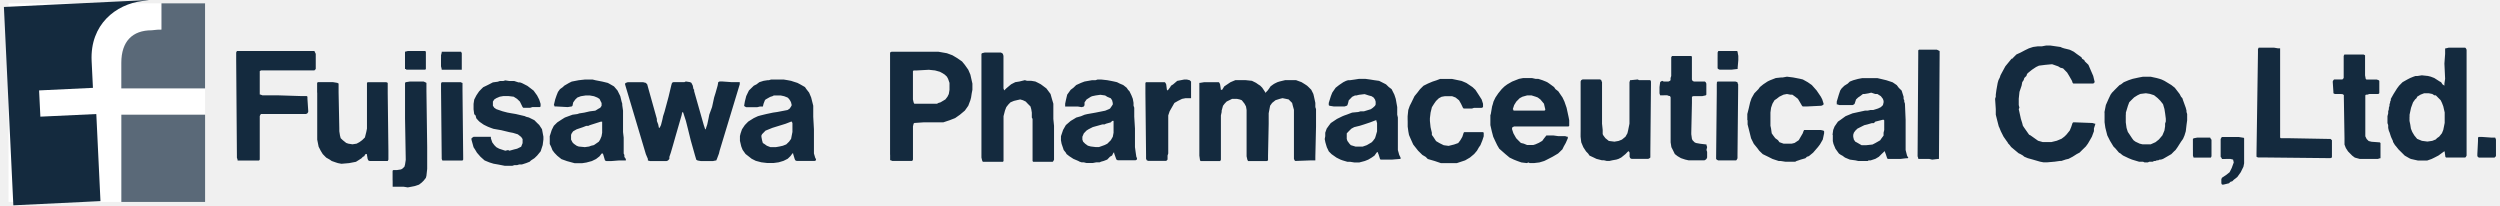
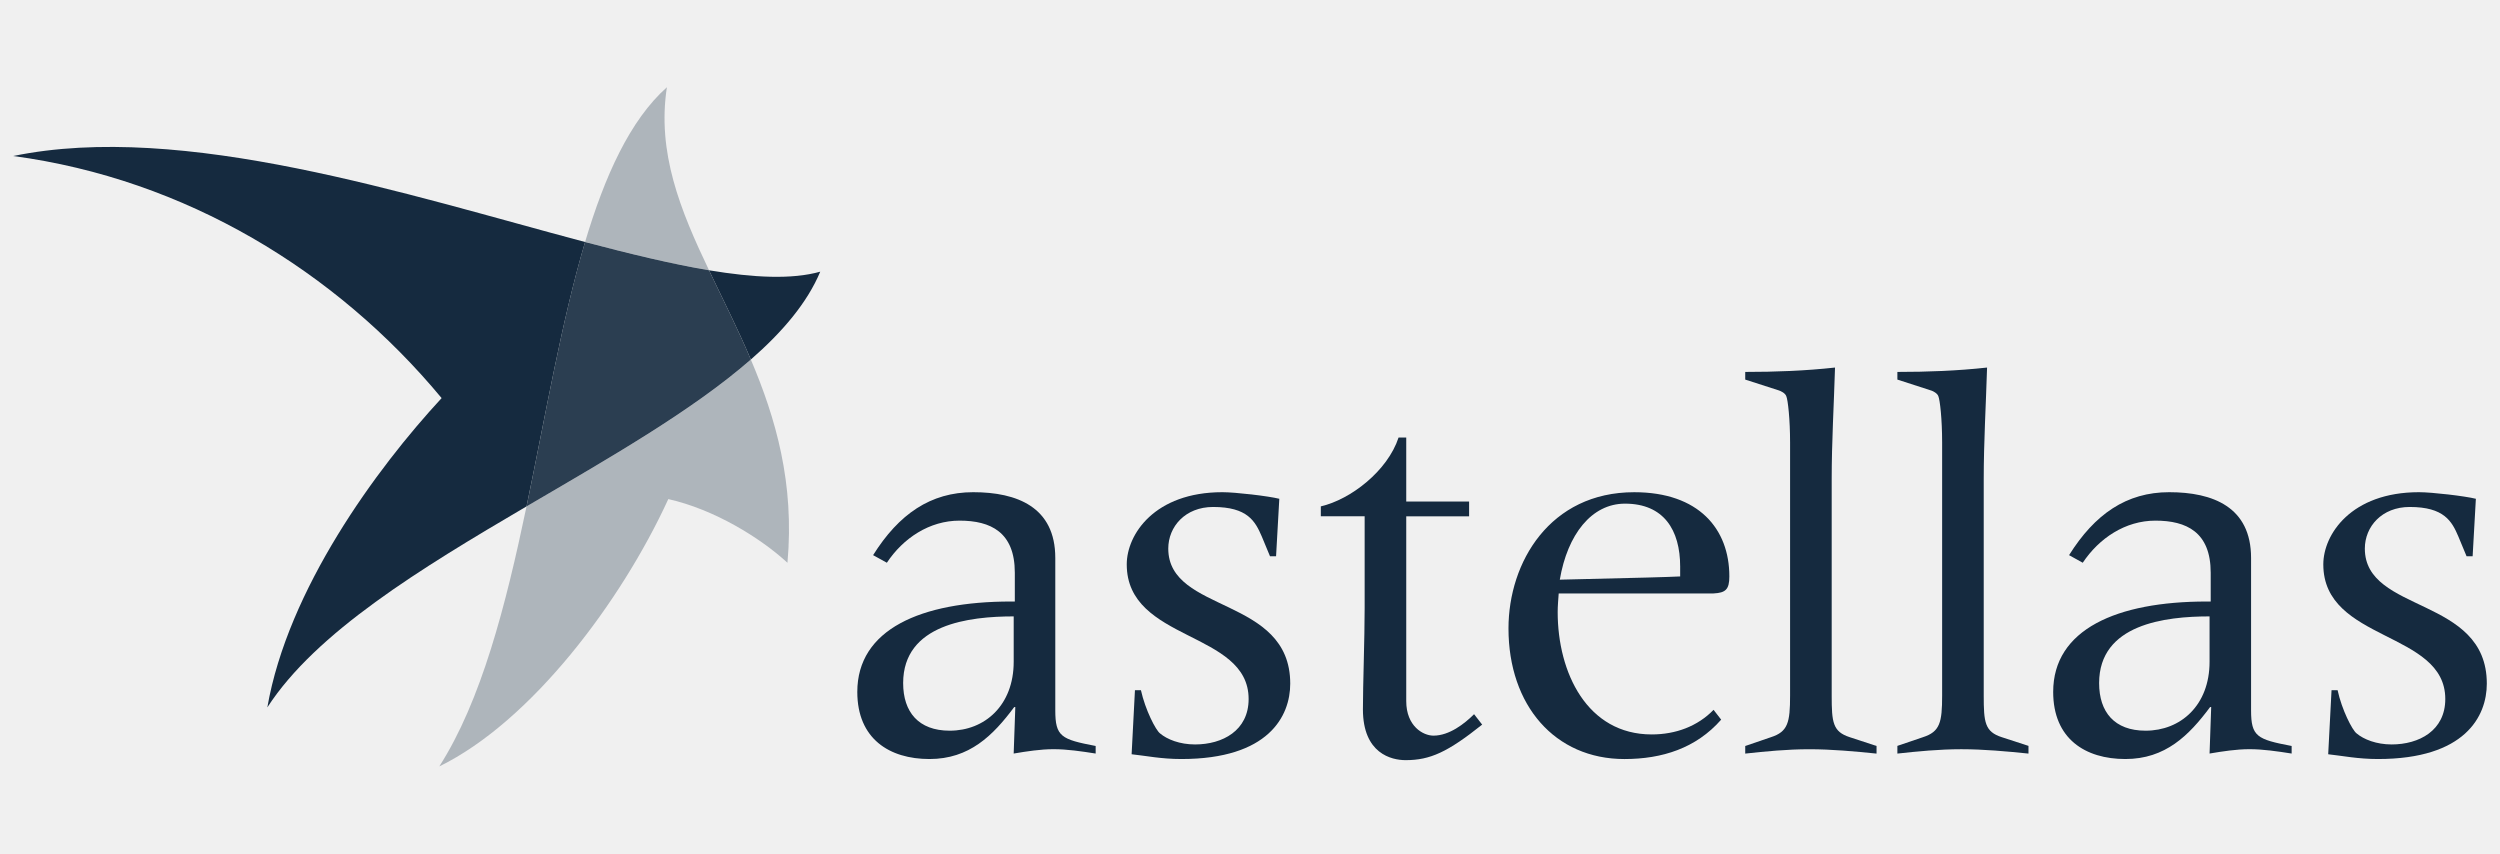
- <svg xmlns="http://www.w3.org/2000/svg" version="1.1" id="Layer_1" x="0px" y="0px" width="80px" height="6.57px" viewBox="0 36.716 80 6.57" enable-background="new 0 36.716 80 6.57" xml:space="preserve">
+ <svg xmlns="http://www.w3.org/2000/svg" version="1.1" id="Layer_1" x="0px" y="0px" width="147.32px" height="50.304px" viewBox="21.59 -36.982 147.32 50.304" enable-background="new 21.59 -36.982 147.32 50.304" xml:space="preserve">
  <g>
-     <path fill="#142A3E" d="M7.558,38.396l0.023-0.047h0.043H7.78h2.103h0.024h0.154l0.022,0.047l0.021,0.043v0.42v0.066l-0.021,0.021   l-0.022,0.022H9.818H8.511H8.355l-0.043,0.024v0.043v0.022v0.598v0.022v0.065h0.022L8.4,39.767h0.508l0.754,0.024h0.11h0.045l0,0   l0.021,0.019v0.069l0.025,0.376v0.043l-0.025,0.043l-0.042,0.022H9.751H8.467H8.422H8.355l-0.021,0.021l-0.022,0.047v1.24v0.152   L8.29,41.852H8.158H7.979H7.647H7.603v-0.024L7.581,41.76v-0.064l-0.023-3.033V38.396L7.558,38.396L7.558,38.396z M10.148,39.679   v-0.29v-0.022l0.025-0.022h0.285h0.093h0.108l0.132,0.022l0.044,0.022v0.178v0.112l0.023,1.153v0.021v0.063l0.021,0.134   l0.023,0.088l0.067,0.064l0.11,0.088l0.067,0.023l0.132,0.021l0.134-0.021l0.087-0.047l0.089-0.064l0.089-0.087l0.045-0.179   l0.021-0.107v-0.355v-0.068v-0.486v-0.377V39.5v-0.11v-0.022l0.022-0.022h0.087h0.4h0.109l0.046,0.022v0.047v0.065v0.065v0.156   l0.022,1.838v0.264v0.022l-0.022,0.044h-0.135h-0.441l-0.045-0.02l-0.022-0.049l-0.022-0.13v-0.024h-0.021H11.7l-0.022,0.024   l-0.022,0.044l-0.044,0.02l-0.044,0.047L11.5,41.825l-0.11,0.069l-0.11,0.021l-0.11,0.021l-0.245,0.021l-0.109-0.021l-0.067-0.021   l-0.134-0.047l-0.063-0.044l-0.114-0.065l-0.11-0.112l-0.065-0.106l-0.067-0.131l-0.045-0.226v-0.108v-1.373V39.68L10.148,39.679   L10.148,39.679z M12.563,42.492v-0.225V42.18l0.021-0.021l0,0h0.112l0,0l0.134-0.021l0.042-0.021l0.069-0.065l0.02-0.069   l0.023-0.153l-0.023-1.33V39.77v-0.38v-0.022l0.023-0.022l0.132-0.021h0.021h0.378h0.042l0.047,0.021l0.042,0.022v0.069v0.199   l0.024,1.792v0.512v0.179l-0.024,0.221l-0.018,0.066l-0.07,0.09l-0.063,0.062l-0.087,0.067l-0.135,0.045l-0.111,0.022l0,0   l-0.112,0.021l-0.131-0.021H12.61h-0.045v-0.022v-0.065v-0.11L12.563,42.492L12.563,42.492z M13.048,38.349h0.047h0.399h0.09h0.021   l0.023,0.021v0.047v0.177v0.265v0.044v0.022l-0.023,0.021h-0.598l-0.022-0.021H12.96v-0.088v-0.398v-0.043v-0.025L13.048,38.349   L13.048,38.349L13.048,38.349z M14.135,41.803l-0.022-2.214V39.39l0.022-0.044l0,0h0.02h0.089h0.378h0.132l0.023,0.022H14.8v0.112   v0.065v0.065l0,0l0.022,2.149v0.065L14.8,41.852h-0.021h-0.576h-0.047L14.135,41.803L14.135,41.803L14.135,41.803z M14.113,38.548   v-0.065l0.022-0.087v-0.025h0.045h0.507h0.022h0.045l0.023,0.047v0.041v0.246v0.044v0.068v0.109v0.021h-0.023h-0.6h-0.02v-0.021   l-0.022-0.088v-0.243L14.113,38.548L14.113,38.548L14.113,38.548z M15.154,41.094h0.088h0.221h0.044h0.176h0.025v0.047l0.044,0.131   l0.067,0.09l0.065,0.065l0.09,0.048l0.196,0.064l0.089-0.021l0.044,0.021l0.155-0.043l0.088-0.021l0.131-0.064l0.046-0.115V41.23   v-0.064l-0.046-0.068l-0.107-0.084l-0.156-0.047l-0.111-0.021l-0.264-0.064l-0.245-0.043l-0.066-0.023l-0.112-0.043l-0.134-0.065   l-0.131-0.091l-0.045-0.043L15.241,40.5l-0.021-0.087l-0.045-0.043l-0.021-0.156V40.04l0.021-0.137l0.067-0.131l0.043-0.065   l0.045-0.066l0.065-0.068l0.067-0.066l0.09-0.043l0.087-0.043l0.133-0.069l0.156-0.021l0.065-0.022h0.109l0.067-0.021l0.133,0.021   h0.155l0.132,0.043h0.047l0.065,0.022l0.176,0.09l0.114,0.087l0.085,0.065l0.112,0.156l0.067,0.131l0.044,0.137v0.06v0.022   l-0.025,0.021h-0.175h-0.065l-0.068,0.022h-0.22l-0.023-0.022l-0.087-0.177l-0.091-0.087l-0.109-0.069l-0.157-0.019h-0.177   l-0.109,0.019l-0.11,0.047l-0.065,0.041l-0.045,0.068v0.069V40.1l0.045,0.065l0.065,0.044l0.198,0.068l0.157,0.041l0.132,0.024   l0.133,0.022l0.29,0.068l0.043,0.021l0.087,0.022l0.177,0.087l0.089,0.09l0.067,0.064l0.088,0.135l0.045,0.239v0.091l-0.023,0.178   l-0.021,0.064l-0.044,0.135l-0.111,0.135l-0.089,0.086l-0.108,0.07l-0.045,0.043l-0.11,0.043l-0.134,0.043h-0.087L16.549,42h-0.088   l-0.065,0.021H16.15l-0.221-0.043l-0.134-0.023l-0.132-0.041l-0.156-0.064l-0.131-0.117l-0.114-0.131l-0.063-0.105l-0.045-0.069   l-0.067-0.241v-0.043l0.024-0.021L15.154,41.094L15.154,41.094L15.154,41.094z M17.591,41.074l0.021-0.064l0.043-0.134l0.067-0.134   l0.11-0.109l0.133-0.087l0.11-0.069l0.245-0.09l0.154-0.021l0.066-0.022l0.156-0.024l0.178-0.041l0.177-0.022l0.112-0.069   l0.043-0.021l0.045-0.065v-0.09l-0.023-0.043l-0.043-0.087l-0.07-0.044l-0.107-0.043l-0.134-0.024H18.74l-0.154,0.024l-0.112,0.043   l-0.065,0.063l-0.067,0.093L18.32,40.1l-0.023,0.022l-0.131,0.021l-0.378-0.021h-0.044V40.1l-0.021-0.021l0.043-0.181l0.045-0.131   l0.044-0.109l0.065-0.09l0.092-0.066l0.043-0.043l0.155-0.09l0.087-0.043l0.222-0.043l0.199-0.022h0.246l0.087,0.022l0.221,0.043   l0.177,0.043l0.042,0.022l0.157,0.09l0.112,0.131l0.089,0.18l0.042,0.175l0.021,0.069v0.043l0.025,0.177v0.087v0.066l0,0v0.155   v0.199v0.178l0.021,0.178v0.511l0.022,0.044v0.044v0.019l0.047,0.068v0.021v0.025h-0.025H19.98h-0.177L19.56,41.87h-0.069h-0.087   l-0.044-0.019l-0.046-0.156l-0.021-0.065l0,0h-0.021h-0.02l-0.067,0.088l-0.112,0.087l-0.134,0.065l-0.174,0.047l-0.134,0.021   h-0.244l-0.243-0.066l-0.178-0.064l-0.133-0.107l-0.089-0.092l-0.065-0.086l-0.043-0.109l-0.044-0.09v-0.156L17.591,41.074   L17.591,41.074L17.591,41.074z M18.274,41.031v0.152l0.045,0.088l0.045,0.047l0.089,0.062l0.064,0.025l0.199,0.019l0.135-0.019   l0.065-0.025l0.089-0.021l0.156-0.108l0.043-0.067l0.045-0.108l0.02-0.112v-0.178v-0.152v-0.025h-0.02h-0.023l-0.29,0.092   l-0.065,0.021l-0.043,0.021h-0.066l-0.109,0.043l-0.201,0.068l-0.112,0.064l-0.045,0.064L18.274,41.031L18.274,41.031   L18.274,41.031z M20.089,39.346h0.024h0.464l0.089,0.022l0.045,0.047l0.042,0.153l0.267,0.954v0.064l0.043,0.112l0.022,0.108h0.023   l0,0l0.043-0.087l0.045-0.175l0.023-0.112l0.044-0.134l0.132-0.489l0.089-0.374l0.021-0.069l0,0l0.045-0.022h0.065h0.043h0.244   l0.045-0.021l0.134,0.021l0.043,0.022l0.045,0.09l0.021,0.109l0.022,0.021v0.046l0.308,1.084l0.045,0.135h0.023V40.83l0.045-0.135   l0.043-0.202l0.021-0.109l0.089-0.243l0.067-0.309l0.042-0.133l0.069-0.243l0.02-0.112l0.043-0.021h0.089l0.289,0.021h0.246h0.021   v0.022v0.047l-0.067,0.221l-0.577,1.904l0,0l-0.021,0.09l-0.065,0.174l-0.023,0.05h-0.021l-0.087,0.019h-0.377l-0.11-0.019   l-0.043-0.025l-0.045-0.152l-0.132-0.468l-0.087-0.353l-0.068-0.269l-0.087-0.268l-0.023-0.019l0,0l-0.022,0.066v0.021   l-0.199,0.688l-0.088,0.309l-0.065,0.222l-0.045,0.131v0.067l-0.045,0.05L21.33,41.87h-0.42h-0.109l-0.069-0.019v-0.05   l-0.065-0.153l-0.64-2.146l-0.025-0.087V39.39l0.025-0.022l0,0L20.089,39.346L20.089,39.346L20.089,39.346z M23.677,41.074   l0.022-0.09l0.045-0.131l0.09-0.134l0.109-0.112l0.177-0.111l0.132-0.062l0.089-0.025l0.176-0.043l0.221-0.047l0.133-0.019   l0.224-0.043l0.109-0.021l0.067-0.047l0.043-0.065l0.021-0.043l-0.021-0.088l-0.022-0.046l-0.043-0.065l-0.045-0.044l-0.109-0.043   l-0.112-0.024h-0.132h-0.089l-0.045,0.024l-0.065,0.019l-0.045,0.024l-0.11,0.063l-0.021,0.025l-0.043,0.112l-0.021,0.087h-0.025   H24.32l-0.088,0.021h-0.353l-0.044-0.021L23.812,40.1l0.023-0.134l0.044-0.175l0.087-0.18l0.156-0.153l0.087-0.043l0.089-0.069   l0.134-0.043l0.132-0.021h0.043l0.069-0.022h0.132h0.022h0.243l0.132,0.022l0.111,0.021l0.065,0.022l0.136,0.043l0.089,0.047   l0.153,0.087l0.045,0.066l0.088,0.112l0.065,0.155l0.067,0.265v0.178v0.177l0.022,0.398v0.198v0.089v0.088v0.063v0.336l0.045,0.152   l0.02,0.021v0.022v0.024l-0.042,0.02h-0.112h-0.043h-0.156h-0.174h-0.089l-0.047-0.02l-0.02-0.049l-0.047-0.154v-0.02H25.36   l-0.065,0.088l-0.089,0.086l-0.132,0.066l-0.156,0.047l-0.155,0.021h-0.156h-0.021H24.54l-0.176-0.021l-0.179-0.047l-0.131-0.066   l-0.11-0.086l-0.087-0.068l-0.093-0.131l-0.043-0.107l-0.043-0.182v-0.151L23.677,41.074L23.677,41.074z M24.386,41.01   l-0.021,0.043v0.041l0.021,0.111l0.025,0.088l0.042,0.025l0.087,0.062l0.112,0.044h0.131h0.047l0.109-0.019l0.112-0.025   l0.109-0.043l0.09-0.088l0.065-0.09l0.021-0.109l0.022-0.111v-0.155v-0.063v-0.066l-0.022-0.047h-0.021l-0.178,0.069l-0.42,0.13   l-0.221,0.09L24.386,41.01L24.386,41.01L24.386,41.01z M28.482,41.673V38.44v-0.043l0.045-0.025h0.089h0.352h0.843h0.221   l0.268,0.047l0.177,0.065l0.153,0.091l0.156,0.108l0.089,0.109l0.11,0.156l0.067,0.156l0.065,0.287v0.199l-0.022,0.112l-0.02,0.133   l-0.023,0.088L30.985,40.1l-0.046,0.065l-0.064,0.09l-0.156,0.131l-0.155,0.109l-0.177,0.069l-0.199,0.066h-0.132l0,0h-0.29h-0.199   l-0.309,0.021l-0.022,0.021l-0.021,0.087v0.156v0.798v0.108l-0.023,0.044h-0.043H28.55l-0.043-0.02h-0.023v-0.09v-0.087h-0.002   V41.673z M29.214,38.994v0.043v0.842v0.019l0.021,0.093l0.022,0.044h0.021h0.134h0.527h0.047l0.043-0.025l0.067-0.019l0.156-0.093   l0.067-0.087l0.043-0.087l0.022-0.134v-0.152v-0.069l-0.045-0.13L30.3,39.168l-0.069-0.065l-0.067-0.043l-0.087-0.047l-0.155-0.043   l-0.199-0.021l-0.378,0.021h-0.087h-0.022L29.214,38.994L29.214,38.994L29.214,38.994z M31.406,38.439l0.021-0.021l0.089-0.022   h0.42l0,0h0.089l0.043,0.022l0.024,0.021l0.019,0.065v0.069v0.95v0.022l0.024,0.065l0,0l0.021-0.022l0.043-0.043l0.156-0.131   l0.134-0.069l0.133-0.021l0.174-0.043l0.069,0.021H33l0.131,0.022l0.088,0.043l0.089,0.047l0.176,0.131l0.133,0.178l0.044,0.156   l0.046,0.156v0.174v0.312l0.022,0.221v0.221v0.771v0.092l-0.022,0.044l-0.021,0.024h-0.623l0,0l-0.021-0.024v-0.136v-0.039l0,0   v-1.174l-0.024-0.044v-0.159L33,40.209l-0.025-0.087l-0.087-0.087l-0.065-0.069l-0.089-0.043l-0.088-0.025l-0.111,0.025   l-0.089,0.021l-0.11,0.046l-0.065,0.066l-0.069,0.087l-0.043,0.112l-0.046,0.178v0.043v0.131l0,0v0.555v0.663v0.044l-0.019,0.025   h-0.043h-0.136h-0.087h-0.243H31.54h-0.042H31.45l-0.023-0.045l-0.021-0.092l0,0v-3.121V38.439L31.406,38.439L31.406,38.439z    M33.951,41.074l0.067-0.199l0.089-0.156l0.155-0.134l0.11-0.065l0.067-0.042l0.153-0.043l0.112-0.047l0.087-0.021l0.267-0.047   l0.308-0.062l0.112-0.046l0.043-0.022l0.045-0.065l0.043-0.065v-0.047l-0.021-0.087l-0.043-0.065l-0.112-0.047l-0.068-0.043   l-0.153-0.022l-0.154,0.022l-0.112,0.024l-0.043,0.019L34.769,39.9l-0.064,0.093v0.088l-0.023,0.043l-0.067,0.021l-0.13-0.021   h-0.023h-0.244h-0.11h-0.023V40.1v-0.065l0.023-0.112l0.042-0.178l0.112-0.156l0.087-0.065l0.09-0.087l0.153-0.069l0.112-0.043   l0.242-0.043h0.112l0.067-0.022h0.107l0.201,0.022l0.112,0.021l0.108,0.022l0.091,0.021l0.087,0.044l0.112,0.047l0.111,0.087   l0.043,0.065l0.045,0.046l0.064,0.131l0.044,0.112l0.023,0.13v0.09l0.023,0.065v0.069v0.199v0.021l0.023,0.377v0.198v0.263v0.134   l0.021,0.155l0.022,0.151l0.021,0.047v0.021v0.021l-0.043,0.025h-0.177h-0.308h-0.09l-0.042-0.025l-0.046-0.129l-0.023-0.065V41.6   h-0.021l-0.024,0.045l-0.021,0.047L35.52,41.73l-0.088,0.092l-0.112,0.044l-0.088,0.024l-0.044,0.021l0,0h-0.109l-0.11,0.021   h-0.067h-0.134l-0.087-0.021h-0.067l-0.066-0.021l-0.043-0.024L34.349,41.8l-0.132-0.086l-0.088-0.069l-0.022-0.043l-0.069-0.086   l-0.021-0.065l-0.046-0.134l-0.021-0.112L33.951,41.074L33.951,41.074L33.951,41.074z M34.682,40.984l-0.046,0.108v0.091   l0.024,0.067l0.065,0.065l0.087,0.063l0.091,0.025l0.156,0.019h0.108l0.18-0.064l0.087-0.043l0.112-0.112l0.064-0.111l0.024-0.131   v-0.33v-0.047H35.61h-0.02l-0.043,0.047l-0.156,0.044l-0.043,0.021H35.28l-0.153,0.043l-0.156,0.043l-0.134,0.068l-0.068,0.043   L34.682,40.984L34.682,40.984L34.682,40.984z M36.674,41.717v-0.044l-0.021-1.972v-0.333l0,0l0.021-0.022h0.046h0.552l0.023,0.022   l0.023,0.047l0.023,0.174l0.021,0.022l0,0l0.022-0.022l0.065-0.087l0.023-0.043l0.068-0.043l0.131-0.112l0.111-0.021l0.112-0.022   h0.087l0.089,0.022l0.022,0.021l0.022,0.022l0,0v0.199v0.044v0.177v0.065v0.047h-0.022h-0.155l-0.112,0.022l-0.13,0.065   l-0.114,0.065l-0.064,0.112l-0.089,0.156l-0.044,0.131v0.087v0.025v1.082v0.024l-0.022,0.065v0.063v0.065l-0.021,0.025   l-0.023,0.019h-0.267h-0.308l-0.047-0.019l-0.022-0.05V41.717L36.674,41.717L36.674,41.717z M38.379,41.582v-0.131V39.81v-0.087   V39.39v-0.022h0.022l0.134-0.022h0.244H39l0.022,0.022l0.021,0.047l0.023,0.153v0.021h0.024h0.019l0.068-0.109l0.199-0.134   l0.154-0.065h0.134h0.199l0.199,0.021l0.131,0.065l0.066,0.047l0.068,0.043l0.064,0.065l0.089,0.134v0.021h0.023l0.065-0.068   l0.047-0.065l0.043-0.065l0.089-0.065l0.041-0.025l0.09-0.044l0.067-0.021l0.177-0.043h0.065h0.043H41.3h0.175l0.176,0.065   l0.111,0.069l0.065,0.043l0.046,0.043l0.066,0.066l0.021,0.021l0.067,0.134l0.021,0.087l0.043,0.199v0.134l0.022,0.066v0.555   l-0.022,0.971v0.024v0.065v0.025l0,0h-0.133l-0.509,0.019l-0.022-0.019l-0.021-0.05v-1.326v-0.243L41.37,40.1l-0.022-0.09   l-0.111-0.112l-0.088-0.019l-0.109-0.022l-0.087,0.022l-0.136,0.043l-0.109,0.087l-0.064,0.09l-0.021,0.109l-0.025,0.133v0.044   v0.29l-0.021,1.019v0.132v0.024l-0.043,0.02h-0.575h-0.021l-0.023-0.044l-0.024-0.108v-1.331v-0.152l-0.019-0.112l-0.046-0.087   l-0.088-0.112l-0.065-0.025l-0.089-0.019h-0.157l-0.088,0.043l-0.088,0.043l-0.065,0.069l-0.05,0.066l-0.024,0.087l-0.019,0.069   v0.043l-0.024,0.109v0.068v1.305v0.044l-0.023,0.044H39h-0.555h-0.02l-0.024-0.02l-0.022-0.154V41.582L38.379,41.582L38.379,41.582   z M42.408,41.074v-0.112l0.046-0.13l0.065-0.091l0.066-0.087l0.199-0.133l0.178-0.087l0.062-0.025l0.065-0.022l0.179-0.068   l0.199-0.019l0.065-0.021h0.112l0.221-0.068l0.064-0.044L44,40.102l0.021-0.043v-0.09L44,39.901l-0.044-0.063l-0.065-0.043   L43.8,39.771l-0.131-0.043l-0.178,0.021l-0.089,0.022h-0.043l-0.09,0.043l0,0l-0.066,0.069l-0.043,0.043l-0.021,0.087l-0.022,0.069   L43.096,40.1l-0.066,0.022h-0.021h-0.332L42.542,40.1l0,0l-0.022-0.021V40.01l0.068-0.218l0.044-0.112l0.108-0.156l0.111-0.087   l0.135-0.091l0.087-0.043l0.067-0.021h0.063l0.155-0.022l0.133-0.021h0.044h0.153l0.154,0.021l0.135,0.022l0.154,0.021l0.086,0.043   l0.135,0.069l0.09,0.087l0.089,0.066l0.089,0.177l0.044,0.134l0.047,0.264v0.156v0.087l0.021,0.09v0.2v0.508v0.334l0.043,0.154   l0.043,0.087v0.043H44.8l-0.266,0.022h-0.177h-0.135H44.18l-0.02-0.022l-0.049-0.155l-0.021-0.043v-0.021h-0.021l-0.021,0.021   l-0.065,0.092l-0.09,0.063l-0.109,0.065l-0.11,0.044l-0.178,0.047H43.34l-0.133-0.021h-0.089l-0.152-0.045l-0.067-0.024   l-0.131-0.065l-0.158-0.111l-0.088-0.088l-0.064-0.134l-0.046-0.155l-0.021-0.107L42.408,41.074L42.408,41.074L42.408,41.074z    M43.096,40.984v0.178l0.021,0.064l0.068,0.092l0.041,0.043l0.155,0.047h0.222l0.135-0.047l0.154-0.09l0.043-0.045l0.065-0.088   l0.021-0.064l0.045-0.155v-0.265l-0.021-0.068v-0.021h-0.024l-0.178,0.068l-0.195,0.065l-0.137,0.043l-0.176,0.043l-0.088,0.047   l-0.045,0.043l-0.064,0.065L43.096,40.984L43.096,40.984L43.096,40.984z M45.044,40.521v-0.087l0.021-0.199l0.047-0.134l0.046-0.09   l0.106-0.218l0.092-0.112l0.086-0.112l0.11-0.109l0.087-0.043l0.049-0.025l0.153-0.065l0.132-0.043l0.112-0.043h0.09h0.087h0.198   l0.312,0.065l0.152,0.065l0.199,0.134l0.091,0.087l0.088,0.134l0.111,0.174l0.044,0.137v0.087v0.021l-0.044,0.022H47.17   l-0.064,0.021h-0.225h-0.044l-0.022-0.021l-0.062-0.13l-0.064-0.112l-0.11-0.088l-0.112-0.043H46.42h-0.182l-0.107,0.019   l-0.088,0.047l-0.09,0.087l-0.064,0.091l-0.068,0.108l-0.043,0.175l-0.021,0.177v0.09l0.021,0.199l0.021,0.091l0.021,0.087v0.069   l0.046,0.062l0.088,0.135l0.108,0.064l0.137,0.068l0.156,0.021l0.174-0.043l0.133-0.047l0.068-0.088l0.064-0.11l0.021-0.062   l0.021-0.069l0.021-0.021h0.092h0.309h0.2l0.021,0.021v0.021v0.091l-0.043,0.131l-0.063,0.155l-0.046,0.064l-0.064,0.112   l-0.09,0.106l-0.134,0.112l-0.155,0.091l-0.266,0.088h-0.154H46.2h-0.091l-0.197-0.067l-0.223-0.065l-0.067-0.068l-0.106-0.062   l-0.092-0.091L45.38,41.54l-0.157-0.199l-0.089-0.198l-0.046-0.108l-0.021-0.112l-0.021-0.156v-0.063v-0.045v-0.046L45.044,40.521   L45.044,40.521L45.044,40.521z M47.702,40.386l0.045-0.265l0.021-0.065l0.024-0.09l0.063-0.131l0.09-0.133l0.109-0.134l0.045-0.044   l0.045-0.043l0.088-0.065l0.156-0.09l0.221-0.087l0.131-0.025h0.111h0.065h0.108l0.113,0.025h0.086l0.135,0.043l0.107,0.043   l0.047,0.021l0.065,0.044l0.153,0.112l0.045,0.066l0.089,0.068l0.136,0.199l0.062,0.131l0.069,0.199l0.063,0.29l0.021,0.109v0.134   v0.043l-0.021,0.022h-0.135h-1.594H48.45l-0.043,0.021l-0.021,0.022v0.047l0.043,0.129l0.088,0.156l0.062,0.064l0.089,0.088   l0.093,0.023l0.106,0.043h0.091h0.107l0.068-0.021l0.108-0.047l0.112-0.065l0.045-0.063l0.086-0.109h0.022H49.6h0.045h0.066   l0.152,0.021h0.156h0.065l0.063,0.02h0.023v0.048l-0.066,0.151l-0.065,0.115l-0.042,0.088l-0.137,0.133l-0.176,0.104l-0.179,0.092   l-0.089,0.044l-0.156,0.047l-0.177,0.021h-0.131l-0.045-0.021l-0.046,0.021l-0.176-0.021l-0.133-0.047l-0.111-0.044l-0.135-0.065   l-0.132-0.11l-0.198-0.174l-0.066-0.113l-0.064-0.133l-0.063-0.136l-0.046-0.175l-0.045-0.197v-0.156v-0.021v-0.069v-0.09   L47.702,40.386L47.702,40.386z M48.453,40.078l-0.043,0.131l0.021,0.025v0.021h0.021h0.511h0.087h0.157h0.085h0.135l0.021-0.021   v-0.025l-0.021-0.087l-0.02-0.087l-0.115-0.137l-0.085-0.063l-0.064-0.024l-0.137-0.043h-0.134l-0.154,0.043l-0.088,0.047   l-0.108,0.109L48.453,40.078L48.453,40.078L48.453,40.078z M50.58,40.896v-0.664v-0.91l0.021-0.043l0.043-0.022h0.045h0.467H51.2   l0.043,0.022v0.021l0.022,0.043v0.091l0,0v1.059v0.181l0.021,0.199v0.134l0.021,0.043l0.066,0.088l0.109,0.088l0.18,0.023   l0.133-0.023l0.107-0.043l0.113-0.092l0.062-0.109l0.021-0.086l0.045-0.223v-0.312v-0.178V40.1v-0.021v-0.577v-0.156l0.021-0.065   h0.021l0.222-0.022l0.043,0.022h0.269h0.043h0.049l0.02,0.043v0.09l-0.02,2.167v0.091v0.062v0.023l-0.024,0.021L52.744,41.8h-0.532   l-0.044-0.021l-0.021-0.047v-0.131l-0.024-0.043h-0.021l-0.043,0.043l-0.043,0.045l-0.136,0.11L51.793,41.8l-0.068,0.022   l-0.129,0.023l-0.092,0.021h-0.088l-0.089-0.021h-0.065L51.087,41.8l-0.089-0.043l-0.135-0.063l-0.043-0.065l-0.066-0.067   l-0.088-0.135L50.6,41.27l-0.021-0.178v-0.109L50.58,40.896L50.58,40.896L50.58,40.896z M53.238,39.767h-0.092h-0.021l-0.021-0.065   v-0.2l0.021-0.156l0.021-0.021l0.045-0.022l0.047,0.022h0.152l0.047-0.022l0.021-0.021v-0.069l0.021-0.065v-0.021v-0.112v-0.352   v-0.112l0.024-0.043h0.021h0.44h0.156l0.021,0.021v0.047v0.685l0.021,0.043l0.046,0.022h0.155h0.132h0.063l0.024,0.021l0.021,0.044   v0.025v0.221v0.109l-0.021,0.022l-0.11,0.024h-0.199h-0.084l-0.047,0.019v0.047v0.152l-0.021,0.953v0.047l0.021,0.152l0.021,0.043   l0.065,0.066l0.045,0.021l0.135,0.024l0.178,0.021h0.021v0.021l0.021,0.064l-0.021,0.092l0.021,0.063v0.178l-0.02,0.045   l-0.022,0.022l-0.045,0.025h-0.045h-0.244H54.1h-0.063l-0.111-0.025l-0.135-0.045l-0.108-0.063l-0.089-0.069l-0.063-0.129   l-0.047-0.092L53.46,41.27v-0.64v-0.067v-0.13v-0.047v-0.087v-0.134V39.92v-0.088l-0.021-0.043h-0.024l-0.065-0.024h-0.111V39.767   L53.238,39.767z M54.941,39.39v-0.044l0.021-0.021h0.063h0.068h0.44l0.067,0.021v0.022l0.021,0.047v0.131l-0.021,2.127v0.108   l-0.023,0.044l-0.02,0.024H55.49H55.4h-0.31h-0.11l-0.043-0.024l-0.021-0.022v-0.068l0,0l0.021-2.075V39.39H54.941L54.941,39.39z    M54.964,38.396l0.021-0.047h0.045h0.068h0.043h0.375h0.066l0.023,0.021v0.025l0.021,0.109v0.134l-0.021,0.243v0.022v0.022h-0.023   l-0.178,0.021h-0.108h-0.267l-0.045-0.021l-0.021-0.022v-0.087v-0.243L54.964,38.396L54.964,38.396L54.964,38.396z M55.914,40.564   v-0.199l0.045-0.178l0.045-0.196l0.046-0.133l0.089-0.156l0.131-0.134l0.047-0.066l0.107-0.087l0.135-0.09l0.043-0.022l0.047-0.021   l0.177-0.069l0.178-0.019h0.045l0.134-0.024l0.195,0.024l0.227,0.044l0.086,0.021l0.156,0.087l0.131,0.091l0.154,0.174l0.135,0.199   l0.045,0.087l0.043,0.137v0.021l-0.021,0.022L58.284,40.1l-0.441,0.022h-0.088h-0.069L57.664,40.1L57.6,39.99l-0.066-0.111   l-0.088-0.069l-0.092-0.065h-0.064l-0.107-0.021l-0.111,0.021l-0.133,0.065l-0.088,0.069l-0.066,0.043l-0.066,0.112l-0.045,0.13   l-0.02,0.153v0.358v0.065l0.02,0.091l0.021,0.151l0.047,0.068l0.066,0.088l0.088,0.064l0.045,0.064l0.133,0.047h0.064h0.133h0.065   l0.091-0.023l0.133-0.088l0.064-0.111l0.064-0.109l0.022-0.064l0.022-0.043h0.041h0.334h0.156l0.088,0.021l0,0l0.021,0.021v0.063   l-0.043,0.201l-0.089,0.155l-0.066,0.087l-0.154,0.178l-0.136,0.112l-0.062,0.019l-0.049,0.048l-0.152,0.044l-0.066,0.023   l-0.066,0.021l-0.043,0.024H57.29h-0.153l-0.154-0.024h-0.064l-0.134-0.044l-0.066-0.022l-0.133-0.067l-0.177-0.086l-0.112-0.108   l-0.065-0.088l-0.11-0.134l-0.088-0.178l-0.044-0.179l-0.045-0.178l-0.022-0.087v-0.135h-0.007V40.564z M58.641,41.031l0.021-0.156   l0.044-0.111l0.108-0.156l0.09-0.062l0.154-0.112l0.223-0.091l0.398-0.087h0.086l0.094-0.021h0.088l0.15-0.047l0.09-0.043   l0.067-0.065l0.021-0.088v-0.046l-0.021-0.065l-0.067-0.088l-0.109-0.068h-0.066l-0.133-0.044l-0.089,0.022l-0.132,0.022h-0.045   l-0.09,0.068l-0.064,0.043l-0.066,0.063l-0.045,0.137l-0.021,0.021l-0.043,0.022h-0.045h-0.334h-0.045l-0.063-0.022h-0.021v-0.021   v-0.069l0.066-0.221l0.045-0.134l0.043-0.065l0.088-0.087l0.109-0.068l0.066-0.065l0.109-0.043l0.156-0.043l0.133-0.025h0.042   h0.134h0.067h0.063h0.092h0.088l0.109,0.025l0.179,0.043l0.198,0.065l0.134,0.091l0.065,0.087l0.09,0.087l0.063,0.199v0.069   l0.021,0.043v0.043l0.023,0.069v0.021l0.021,0.489v0.239v0.354v0.111v0.156v0.019v0.091l0.045,0.178l0.021,0.039l0.021,0.025   l-0.021,0.021h-0.047l-0.175,0.021h-0.091H60.65h-0.065h-0.151H60.41l-0.021-0.021l-0.045-0.135l-0.025-0.064v-0.021h-0.021   l-0.019,0.021l-0.068,0.064l-0.088,0.088l-0.111,0.066l-0.15,0.049h-0.069l-0.022,0.02h-0.133h-0.109h-0.064l-0.088-0.02   l-0.18-0.024l-0.156-0.065l-0.088-0.064l-0.043-0.021l-0.064-0.044l-0.111-0.154l-0.064-0.154l-0.021-0.092v-0.11v-0.089H58.641   L58.641,41.031z M59.324,40.962l-0.021,0.069v0.062l0.021,0.091l0.047,0.067l0.043,0.021l0.156,0.09h0.152l0.197-0.021l0.092-0.047   l0.154-0.088l0.043-0.063l0.066-0.088v-0.091l0.021-0.087v-0.068v-0.131v-0.111l-0.021-0.02h-0.021l-0.157,0.04l-0.086,0.021   l-0.046,0.048H59.92h-0.021l-0.15,0.044l-0.09,0.021l-0.221,0.111l-0.066,0.064L59.324,40.962L59.324,40.962L59.324,40.962z    M61.384,38.396v-0.069l0.024-0.021h0.109h0.09h0.328h0.045l0.045,0.021l0.043,0.022v0.047v0.087l-0.021,3.277v0.021v0.021h-0.021   l-0.197,0.022l-0.092-0.022H61.43h-0.046v-0.021l-0.021-0.064v-0.044l0.021-3.214V38.396L61.384,38.396L61.384,38.396z    M63.865,40.386v-0.087v-0.09l-0.022-0.33l0.022-0.069v-0.065l0.021-0.156l0.04-0.221l0.025-0.087l0.044-0.088l0.021-0.068   l0.047-0.088l0.108-0.199l0.091-0.111l0.107-0.131h0.021l0.045-0.047l0.09-0.09l0.135-0.062l0.13-0.069l0.134-0.065l0.135-0.044   l0.154-0.021h0.064h0.066l0.133-0.025h0.133l0.33,0.047l0.045,0.022l0.068,0.022l0.088,0.021l0.088,0.022l0.047,0.021l0.043,0.022   l0.043,0.021l0.092,0.069l0.154,0.109l0.021,0.047l0.068,0.043l0.021,0.043l0.092,0.088l0.021,0.021l0.067,0.156l0.086,0.199   l0.048,0.199l-0.022,0.022l-0.021,0.022H66.92h-0.09h-0.156h-0.195h-0.133l-0.022-0.022l-0.021-0.065l-0.089-0.156l-0.066-0.109   l-0.067-0.068l-0.063-0.065l-0.088-0.022l-0.068-0.043l-0.195-0.068l-0.225,0.021l-0.196,0.025l-0.091,0.043l-0.131,0.087   l-0.112,0.09l-0.046,0.044l-0.021,0.065l-0.067,0.065l-0.021,0.069l-0.045,0.065l-0.021,0.112l-0.068,0.199L64.6,39.877v0.199   l0.021,0.087L64.6,40.207l0.068,0.312l0.042,0.133l0.022,0.087l0.043,0.065l0.047,0.067l0.109,0.155l0.043,0.021l0.092,0.065   l0.152,0.108l0.153,0.043h0.089h0.18l0.176-0.043l0.154-0.064l0.09-0.068l0.064-0.062l0.109-0.135l0.045-0.11l0.022-0.065   l0.021-0.064l0.022-0.021h0.043h0.021l0.553,0.021l0,0l0.068,0.021h0.021v0.021l-0.021,0.064l-0.022,0.069v0.087l-0.065,0.175   L66.878,41.2l-0.065,0.112l-0.066,0.09l-0.111,0.108L66.546,41.6l-0.087,0.045l-0.135,0.086l-0.131,0.068l-0.09,0.021l-0.136,0.045   h-0.042l-0.178,0.025l-0.244,0.021h-0.109l-0.11-0.021l-0.243-0.07l-0.154-0.043l-0.111-0.047l-0.045-0.039l-0.086-0.049   l-0.047-0.02l-0.131-0.109l-0.111-0.093l-0.047-0.063l-0.063-0.068v-0.021l-0.021-0.02l-0.111-0.158l-0.088-0.175l-0.045-0.112   l-0.021-0.043l-0.046-0.178L63.865,40.386L63.865,40.386L63.865,40.386z M67.34,40.318l0.047-0.24l0.088-0.199l0.064-0.134   l0.046-0.065l0.044-0.044l0.044-0.046l0.109-0.109l0.044-0.043l0.046-0.022l0.089-0.069l0.155-0.065l0.065-0.022l0.063-0.021   l0.202-0.044l0.13-0.024h0.245l0.197,0.043l0.09,0.025l0.063,0.021l0.091,0.043l0.221,0.134l0.111,0.087l0.154,0.2l0.045,0.087   l0.043,0.047l0.021,0.065l0.088,0.243l0.023,0.09v0.043l0.021,0.066l0,0v0.112v0.087l-0.021,0.156l-0.023,0.197l-0.041,0.134   l-0.047,0.109l-0.064,0.09l-0.111,0.175l-0.065,0.092l-0.048,0.043l-0.086,0.088l-0.266,0.153l-0.066,0.022h-0.021l0,0h-0.021   l-0.045,0.023h-0.043l-0.047,0.021h-0.043l-0.043,0.024h-0.045h-0.064l-0.047,0.021h-0.065h-0.044l-0.046-0.021h-0.043h-0.044   h-0.021l0,0H68.45l-0.226-0.068l-0.107-0.044l-0.182-0.087l-0.062-0.049l-0.021-0.019l-0.045-0.024l-0.111-0.131l-0.064-0.063   l-0.111-0.183l-0.088-0.175l-0.062-0.245l-0.025-0.175v-0.178v-0.136H67.34V40.318z M68.025,40.386v0.134v0.112l0.024,0.175   l0.021,0.068l0.021,0.064l0.047,0.068l0.086,0.131l0.047,0.064l0.063,0.047l0.136,0.064l0.088,0.021h0.176h0.09l0.152-0.068   l0.11-0.088l0.111-0.131l0.065-0.156l0.021-0.134v-0.087l0.023-0.068v-0.088l-0.023-0.178l-0.021-0.133l-0.045-0.153L69.13,39.94   l-0.087-0.087l-0.113-0.09l-0.133-0.043l-0.13-0.02l-0.177,0.022l-0.09,0.043l-0.109,0.068l-0.089,0.088l-0.021,0.021l-0.045,0.046   L68.094,40.1l-0.066,0.218v0.068H68.025L68.025,40.386z M70.173,41.518V41.41v-0.07v-0.135v-0.043l0.024-0.021l0,0l0.111-0.021   h0.062h0.335h0.021l0.021,0.044l0.021,0.021v0.226v0.065v0.174v0.067l-0.021,0.043h-0.021h-0.485h-0.024h-0.021l-0.022-0.063   V41.518L70.173,41.518L70.173,41.518z M71.215,41.803h-0.066h-0.045l-0.021-0.043l-0.022-0.025v-0.57l0.022-0.044l0.021-0.022   h0.045h0.043h0.443l0.135,0.022h0.021l0.021,0.021v0.131v0.09v0.312v0.266l-0.022,0.11l-0.087,0.177l-0.11,0.154l-0.112,0.086   l-0.045,0.047l-0.065,0.021l-0.043,0.045l-0.179,0.043h-0.021h-0.024l-0.021-0.043v-0.133l0.021-0.045l0.133-0.088l0.111-0.088   l0.067-0.135l0.065-0.178l-0.021-0.091l0,0l-0.091-0.022L71.215,41.803L71.215,41.803L71.215,41.803z M72.257,38.284l0.021-0.043   h0.134h0.354l0.133,0.022h0.022h0.043v0.021v0.087v2.639v0.084v0.024l0.021,0.021h0.048h0.153h0.088l1.195,0.022h0.109l0.021,0.021   l0.023,0.021v0.113v0.396v0.02v0.023l-0.047,0.021H74.49l-2.018-0.021H72.32h-0.065l-0.047-0.023v-0.039v-0.066l0.047-3.233v-0.11   H72.257L72.257,38.284z M74.803,39.723h-0.089l-0.045-0.022v-0.044l-0.022-0.333l0.022-0.043l0.022-0.022h0.021h0.244l0.021-0.021   l0.021-0.025V39.17v-0.573v-0.09l0.021-0.046h0.022h0.065h0.023h0.375h0.045h0.088l0.045,0.024v0.022v0.069l0,0v0.196v0.199v0.156   l0.021,0.112l0.021,0.021h0.107h0.111h0.044h0.067l0.063,0.022l0.022,0.021v0.309v0.09H76.13l-0.021,0.022h-0.244h-0.047   l-0.063,0.021h-0.044l-0.021,0.022v0.043v0.911v0.086v0.27l0.043,0.088l0.065,0.064l0.091,0.023l0.266,0.02l0.021,0.021l0,0v0.047   v0.42v0.021h-0.021l-0.065,0.021h-0.11h-0.266H75.62h-0.108l-0.158-0.043l-0.084-0.063l-0.133-0.135l-0.07-0.108l-0.043-0.111   v-0.198l-0.021-1.307v-0.09H74.98l-0.021-0.021L74.803,39.723L74.803,39.723L74.803,39.723z M76.594,39.723l0.112-0.178   l0.065-0.087l0.11-0.112l0.154-0.087l0.091-0.047l0.107-0.043l0.066-0.022h0.065l0.134-0.021l0.197,0.021l0.089,0.022l0.112,0.043   l0.108,0.069l0.067,0.043l0.043,0.021l0.045,0.069l0.062,0.043l0,0V39.39l0.023-0.152l-0.023-0.489l0.023-0.309v-0.09v-0.065   v-0.021h0.02l0.092-0.022h0.377h0.023h0.131l0.023,0.022l0.021,0.043v0.09v0.221v3.012v0.065l-0.021,0.039l-0.023,0.024h-0.065   h-0.484H78.32h-0.047l-0.021-0.024l-0.021-0.151v-0.021H78.21l-0.09,0.066l-0.088,0.064L77.9,41.76l-0.088,0.043l-0.139,0.049   H77.57h-0.066H77.37l-0.22-0.049l-0.047-0.021l-0.152-0.087l-0.092-0.092l-0.107-0.106l-0.09-0.113l-0.021-0.021l-0.066-0.109   V41.23l-0.021-0.045l-0.021-0.043l-0.021-0.048l-0.021-0.062l-0.021-0.069L76.443,40.9l-0.021-0.09V40.72l-0.023-0.065v-0.09   v-0.069v-0.062l0.023-0.091v-0.065l0.021-0.068v-0.044l0.021-0.065v-0.043l0.021-0.066v-0.024l0.021-0.043v-0.025l0,0V39.88   L76.594,39.723L76.594,39.723L76.594,39.723z M77.104,40.455v0.131l0.024,0.112l0.021,0.134l0.043,0.107l0.066,0.111l0.09,0.109   l0.154,0.064l0.175,0.023l0.156-0.023l0.112-0.045l0.041-0.043l0.068-0.047l0.088-0.109l0.043-0.107l0.045-0.223v-0.335   l-0.045-0.196l-0.043-0.112L78.1,39.921l-0.065-0.065l-0.089-0.09H77.9l-0.067-0.043l-0.11-0.022H77.66h-0.09l-0.112,0.043   L77.35,39.81l-0.021,0.047l-0.046,0.041l-0.066,0.093l-0.064,0.175l-0.047,0.221v0.068H77.104L77.104,40.455z M79.296,41.205   v-0.064V41.12l0.024-0.022h0.106l0.312,0.022h0.088h0.021l0.024,0.063v0.489v0.044l-0.024,0.018l-0.021,0.025h-0.485H79.32   l-0.045-0.043v-0.068l0.021-0.42V41.205L79.296,41.205z" />
-     <polygon fill="#FFFFFF" points="0.274,43.178 6.563,43.178 6.563,36.823 0.274,36.823  " />
-     <path opacity="0.7" fill="#142A3E" enable-background="new    " d="M5.167,37.664c-0.088,0-0.154,0-0.312,0.021   c-0.618,0-0.973,0.355-0.973,1.041v0.819h2.68v-2.722H5.167V37.664L5.167,37.664z" />
-     <path fill="#142A3E" d="M3.082,40.365l-1.79,0.084l-0.041-0.84l1.723-0.082l-0.042-0.861c-0.055-1.173,0.78-1.812,1.618-1.917   c0.045-0.001,0.197-0.031,0.219-0.033l-4.644,0.223l0.302,6.347l2.788-0.134L3.082,40.365L3.082,40.365z" />
-     <polygon opacity="0.7" fill="#142A3E" enable-background="new    " points="3.883,43.178 6.563,43.178 6.563,40.386 3.883,40.386     " />
+     <path fill="#152A3F" d="M90.434-4.655c0-1.294,1.002-2.452,2.643-2.452c2.034,0,2.481,0.841,2.869,1.742l0.483,1.163h0.357   l0.191-3.388c-0.645-0.161-2.583-0.388-3.353-0.388c-3.997,0-5.637,2.487-5.637,4.253c0,4.575,7.182,3.907,7.182,7.934   c0,1.867-1.545,2.678-3.155,2.678c-0.907,0-1.646-0.298-2.064-0.65c-0.256-0.191-0.871-1.39-1.127-2.547h-0.353l-0.196,3.775   c0.841,0.09,1.741,0.281,2.935,0.281c5.124,0,6.412-2.512,6.412-4.444C97.621-1.857,90.434-0.825,90.434-4.655" />
+     <path fill="#152A3F" d="M108.454,5.104c-0.555,0.555-1.456,1.264-2.393,1.264c-0.608,0-1.604-0.555-1.604-2.034V-6.557h3.704   v-0.871h-3.704v-3.769h-0.453c-0.645,1.961-2.81,3.644-4.581,4.055v0.584h2.583v5.41c0,1.807-0.102,4.516-0.102,5.965   c0,2.607,1.682,2.995,2.518,2.995c1.449,0,2.48-0.478,4.509-2.094L108.454,5.104" />
+     <path fill="#152A3F" d="M122.566-2.012c0.71-0.036,0.931-0.233,0.931-1.002c0-2.803-1.801-4.963-5.606-4.963   c-4.963,0-7.409,4.122-7.409,8.029c0,4.534,2.738,7.695,6.83,7.695c2.226,0,4.224-0.639,5.703-2.321l-0.448-0.579   c-0.937,0.966-2.225,1.45-3.645,1.45c-3.806,0-5.541-3.639-5.541-7.212c0-0.364,0.036-0.746,0.06-1.097 M117.348-7.303   c2.284,0,3.251,1.551,3.251,3.71v0.579c-0.483,0.03-0.931,0.03-1.963,0.066l-5.13,0.125C113.959-5.49,115.379-7.303,117.348-7.303" />
+     <path fill="#152A3F" d="M129.528,4.012V-8.753c0-2.186,0.131-4.38,0.196-6.57c-1.747,0.192-3.52,0.258-5.291,0.258v0.451   l1.903,0.613c0.227,0.064,0.447,0.192,0.513,0.355c0.102,0.224,0.227,1.387,0.227,2.739v14.92c0,1.575-0.125,2.124-1.127,2.446   l-1.516,0.519v0.448c1.193-0.131,2.481-0.257,3.771-0.257c1.324,0,2.678,0.126,3.967,0.257V6.977l-1.581-0.519   C129.594,6.136,129.528,5.587,129.528,4.012" />
+     <path fill="#152A3F" d="M139.549,6.458c-0.996-0.322-1.062-0.871-1.062-2.446V-8.753c0-2.186,0.131-4.38,0.197-6.57   c-1.742,0.192-3.52,0.258-5.285,0.258v0.451l1.896,0.613c0.227,0.064,0.447,0.192,0.514,0.355c0.101,0.224,0.227,1.385,0.227,2.736   V4.012c0,1.575-0.126,2.124-1.128,2.446l-1.509,0.513v0.454c1.187-0.131,2.476-0.257,3.764-0.257c1.324,0,2.679,0.126,3.961,0.257   V6.971L139.549,6.458" />
+     <path fill="#152A3F" d="M154.241,4.877v-8.983c0-3-2.249-3.872-4.826-3.872c-2.517,0-4.384,1.294-5.899,3.71l0.806,0.447   c0.966-1.45,2.511-2.481,4.282-2.481c1.838,0,3.258,0.68,3.258,3.066v1.7h-0.233c-5.309,0-9.049,1.646-9.049,5.327   c0,2.768,1.897,3.955,4.253,3.955c2.351,0,3.74-1.378,4.993-3.061h0.065l-0.096,2.738c0.775-0.131,1.575-0.257,2.356-0.257   c0.806,0,1.641,0.126,2.481,0.257V6.977C154.599,6.589,154.241,6.428,154.241,4.877 M151.795,2.014c0,2.571-1.706,4.062-3.77,4.062   c-1.837,0-2.738-1.098-2.738-2.804c0-3.478,3.896-3.931,6.508-3.931V2.014" />
+     <path fill="#152A3F" d="M83.776,4.877v-8.983c0-3-2.261-3.872-4.837-3.872c-2.512,0-4.385,1.294-5.899,3.71l0.811,0.447   c0.961-1.45,2.512-2.481,4.283-2.481c1.837,0,3.257,0.68,3.257,3.066v1.7h-0.227c-5.321,0-9.055,1.646-9.055,5.327   c0,2.768,1.896,3.955,4.253,3.955c2.35,0,3.74-1.378,4.992-3.061h0.066l-0.096,2.738c0.775-0.131,1.58-0.257,2.35-0.257   c0.806,0,1.646,0.126,2.481,0.257V6.977C84.129,6.589,83.776,6.428,83.776,4.877 M81.325,2.014c0,2.571-1.706,4.062-3.771,4.062   c-1.837,0-2.743-1.098-2.743-2.804c0-3.478,3.9-3.931,6.514-3.931V2.014" />
+     <path fill="#152A3F" d="M160.945-4.655c0-1.294,1.002-2.452,2.643-2.452c2.028,0,2.487,0.841,2.869,1.742l0.483,1.163h0.357   l0.191-3.388c-0.645-0.161-2.583-0.388-3.353-0.388c-3.996,0-5.637,2.487-5.637,4.253c0,4.575,7.188,3.907,7.188,7.934   c0,1.867-1.551,2.678-3.161,2.678c-0.9,0-1.646-0.298-2.064-0.65c-0.256-0.191-0.87-1.39-1.121-2.547h-0.357l-0.197,3.775   c0.835,0.09,1.742,0.281,2.935,0.281c5.124,0,6.412-2.512,6.412-4.444C168.133-1.857,160.945-0.825,160.945-4.655" />
+     <path opacity="0.3" fill="#152A3F" d="M65.834-15.796c-3.448,3.015-8.354,5.808-13.216,8.654   c-1.226,5.863-2.669,11.464-5.142,15.324c5.419-2.649,10.723-9.706,13.496-15.754c2.696,0.608,5.387,2.255,7.021,3.752   C68.417-8.49,67.308-12.332,65.834-15.796" />
+     <path opacity="0.3" fill="#152A3F" d="M60.889-31.842c-2.171,1.938-3.653,5.205-4.822,9.122c2.648,0.699,5.115,1.296,7.304,1.664   C61.671-24.616,60.299-28.003,60.889-31.842" />
+     <path fill="#152A3F" d="M22.367-27.788C32.52-26.426,41.39-21.02,47.614-13.523C43.758-9.355,38.554-2.251,37.343,4.704   c2.869-4.432,9.027-8.178,15.275-11.846c1.119-5.353,2.064-10.924,3.451-15.578C45.622-25.492,32.371-29.849,22.367-27.788" />
+     <path fill="#152A3F" d="M63.37-21.055c0.806,1.691,1.688,3.424,2.464,5.26c1.885-1.644,3.328-3.354,4.092-5.178   C68.262-20.505,66.019-20.614,63.37-21.055" />
+     <path opacity="0.9" fill="#152A3F" d="M63.37-21.055c-2.188-0.368-4.655-0.965-7.304-1.664c-1.384,4.651-2.329,10.224-3.448,15.578   c4.862-2.846,9.768-5.642,13.216-8.654C65.059-17.632,64.176-19.365,63.37-21.055" />
  </g>
</svg>
